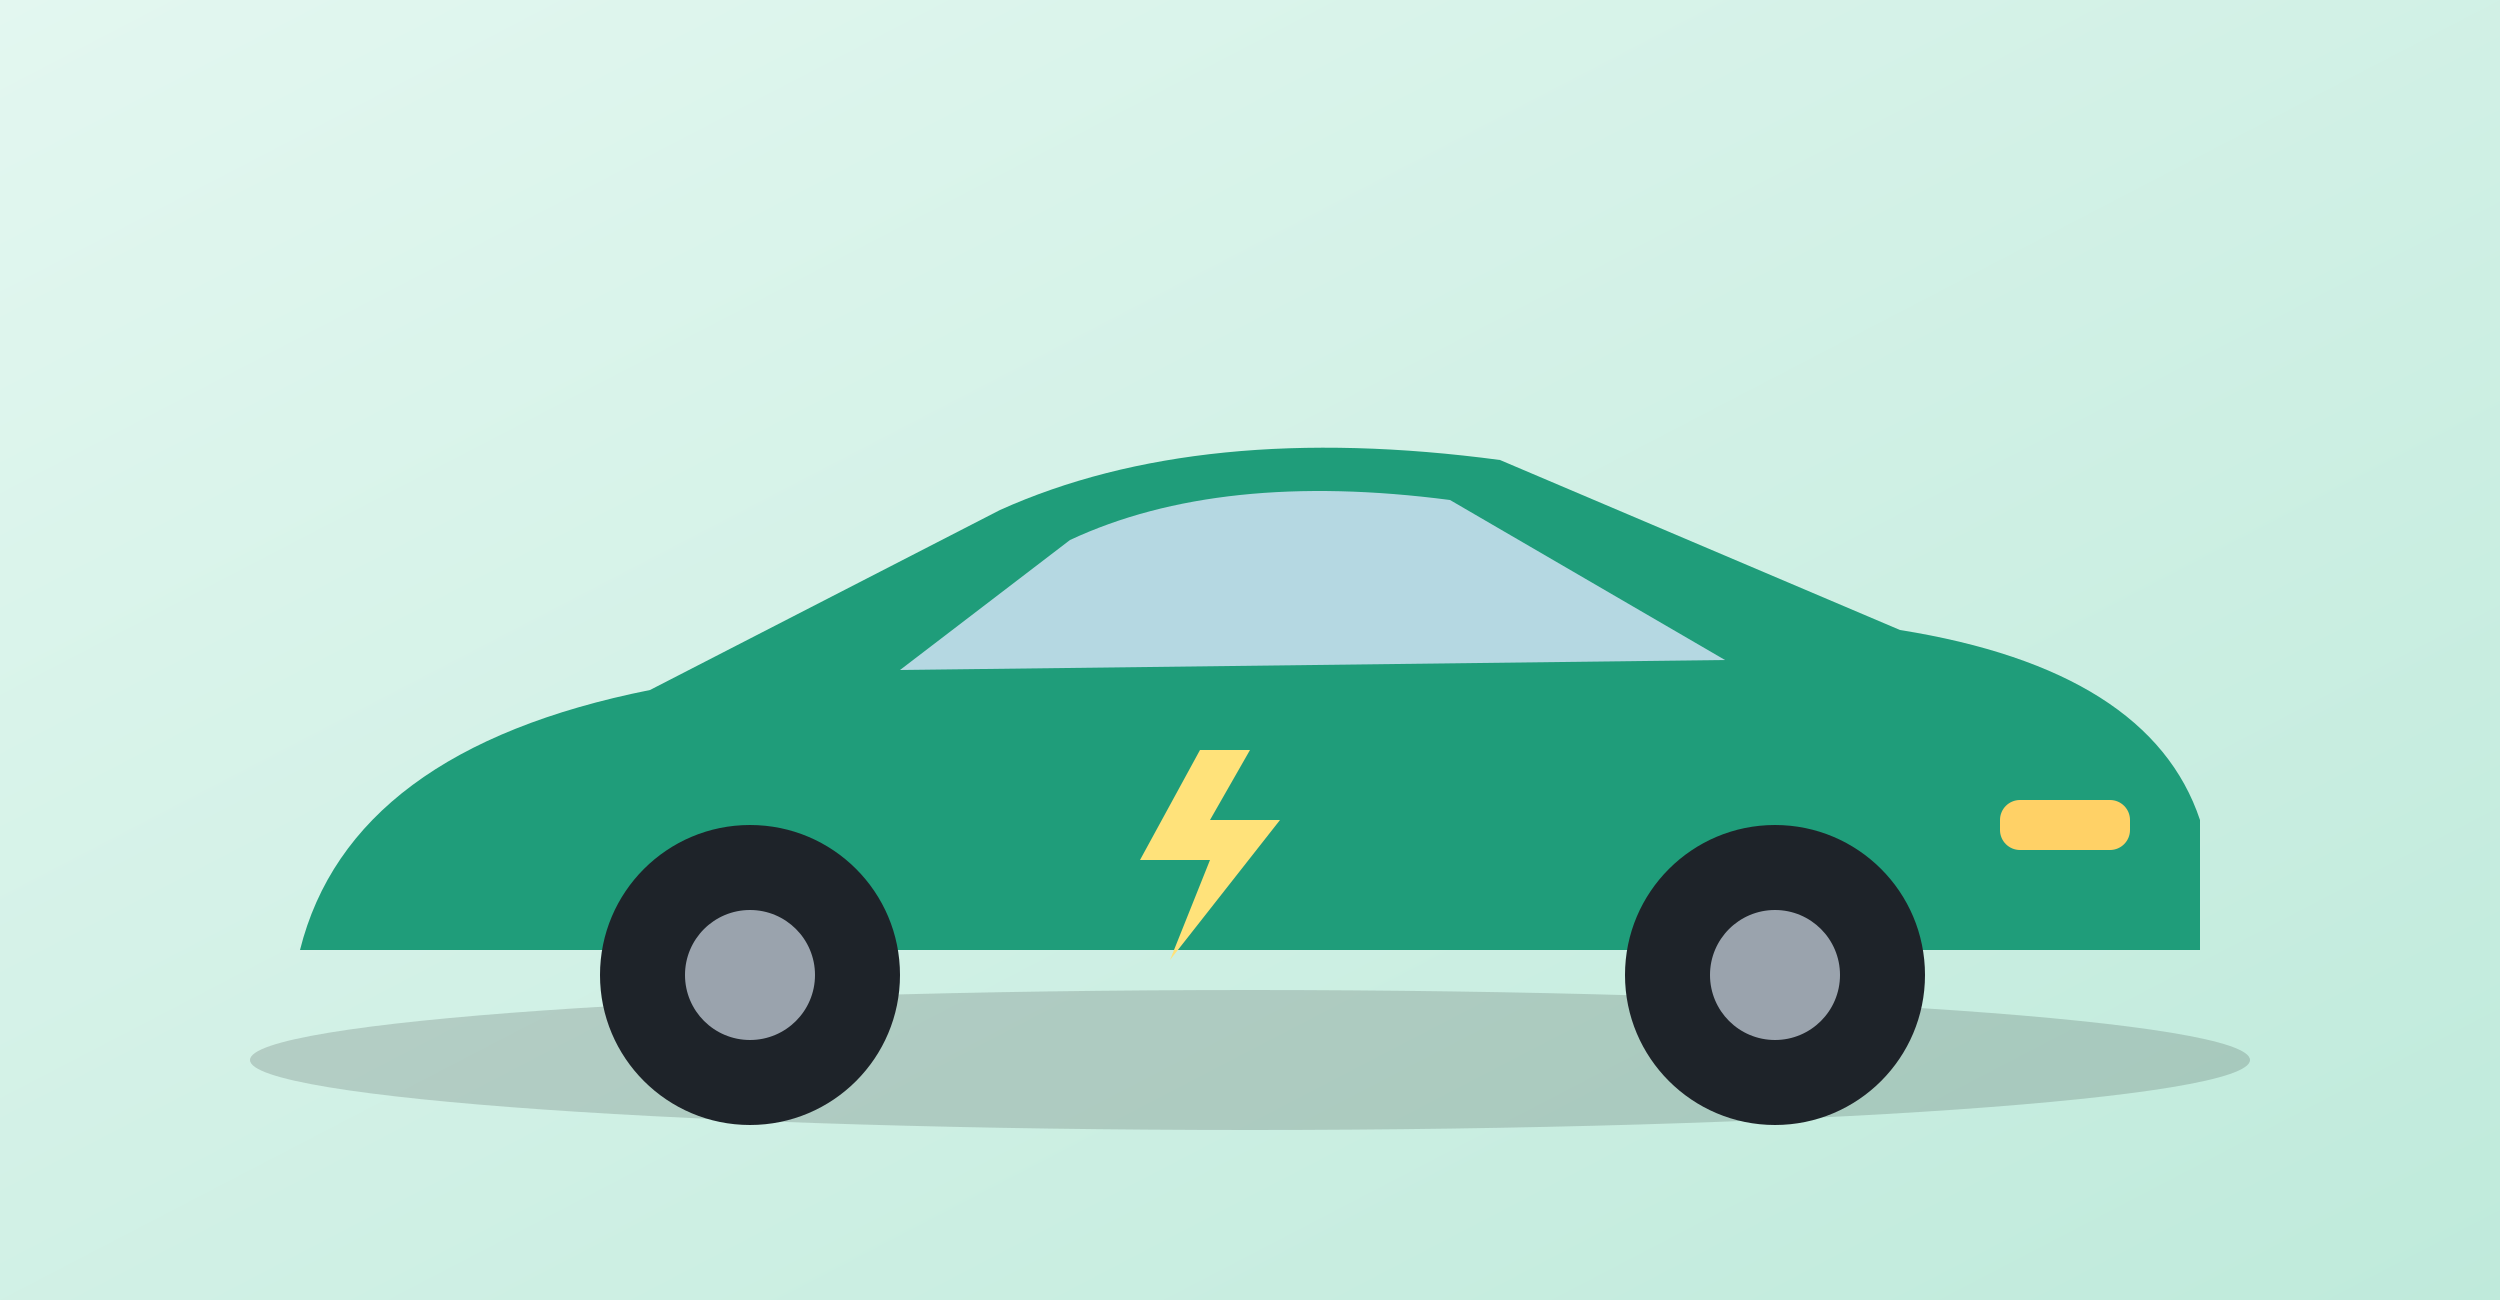
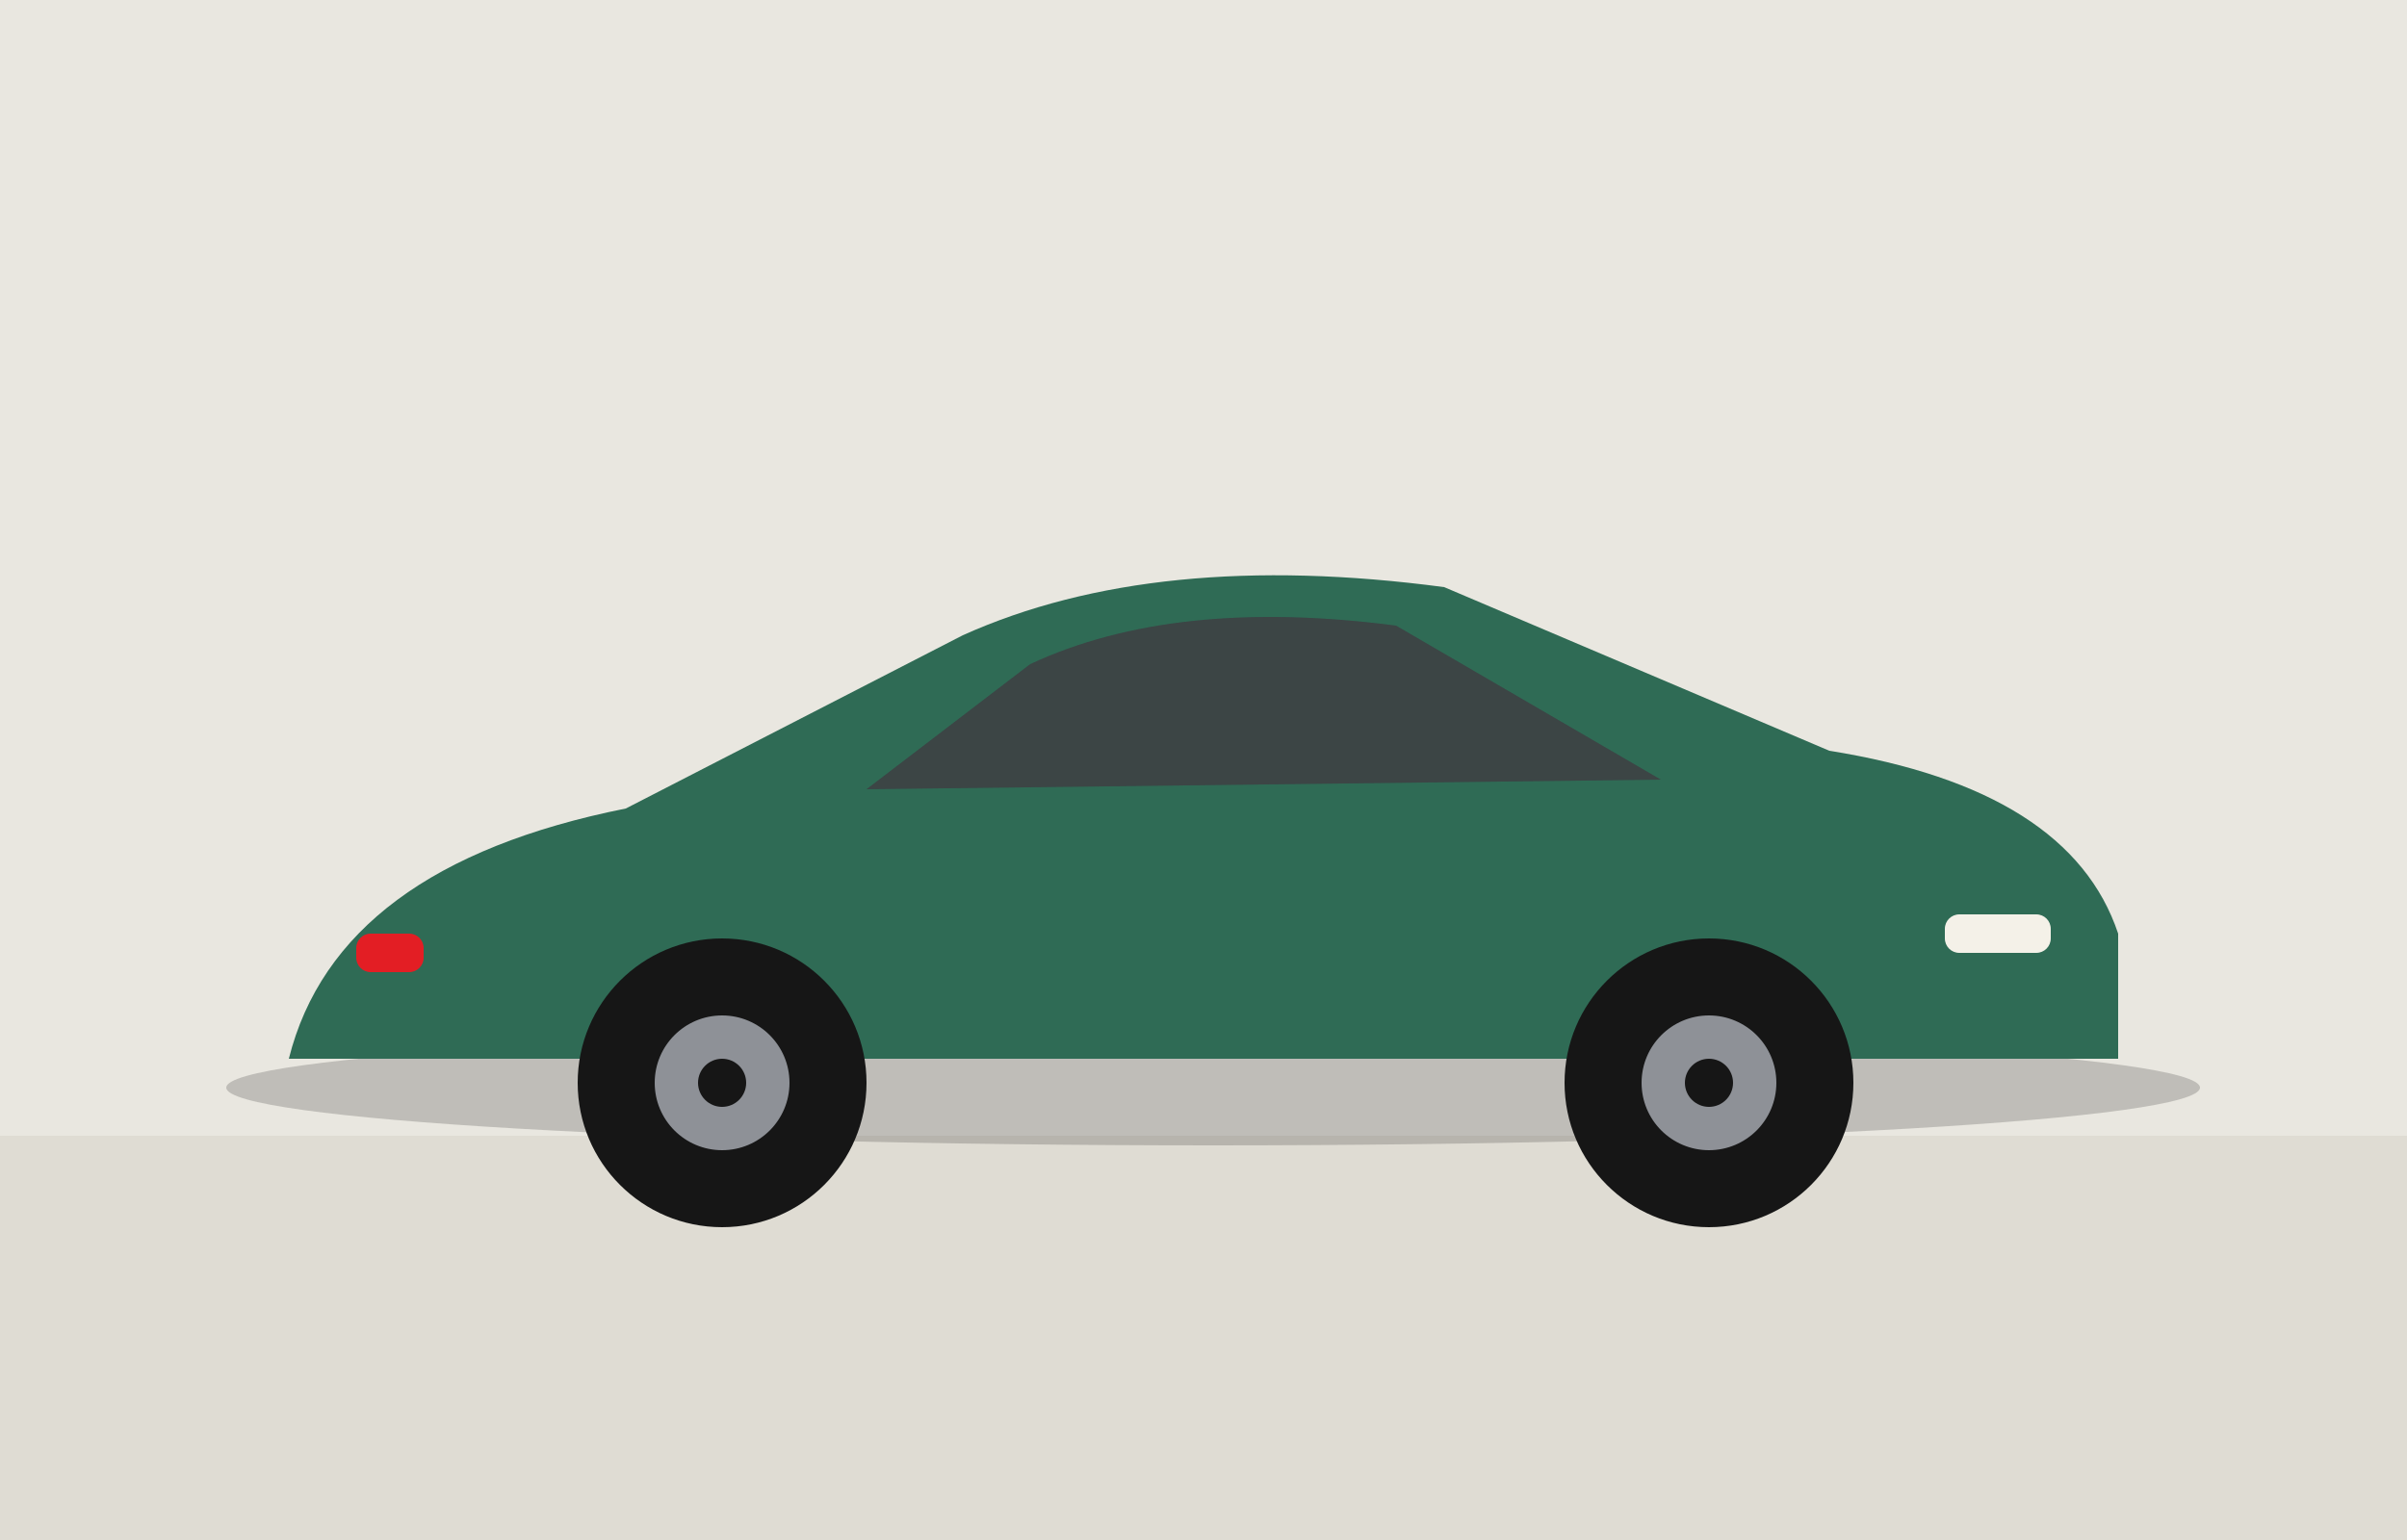
- <svg xmlns="http://www.w3.org/2000/svg" viewBox="0 0 500 260">
-   <defs>
-     <linearGradient id="g" x1="0" y1="0" x2="1" y2="1">
-       <stop offset="0" stop-color="#e3f7f0" />
-       <stop offset="1" stop-color="#bfeadb" />
-     </linearGradient>
-   </defs>
-   <rect width="500" height="260" fill="url(#g)" />
-   <ellipse cx="250" cy="212" rx="200" ry="14" fill="#000" opacity=".15" />
-   <path d="M60 190 Q70 150 130 138 L200 102 Q240 84 300 92 L380 126 Q430 134 440 164 L440 190 Z" fill="#1f9d7a" />
-   <path d="M180 134 L214 108 Q244 94 290 100 L345 132 Z" fill="#cfe3f5" opacity=".85" />
-   <path d="M240 150 l-12 22 h14 l-8 20 22 -28 h-14 l8 -14z" fill="#ffe27a" />
-   <rect x="400" y="160" width="26" height="10" rx="4" fill="#ffd166" />
-   <circle cx="150" cy="195" r="30" fill="#1e2329" />
-   <circle cx="150" cy="195" r="13" fill="#9aa3ad" />
-   <circle cx="355" cy="195" r="30" fill="#1e2329" />
-   <circle cx="355" cy="195" r="13" fill="#9aa3ad" />
+ <svg xmlns="http://www.w3.org/2000/svg" viewBox="0 0 500 320">
+   <rect width="500" height="320" fill="#E9E7E0" />
+   <rect y="236" width="500" height="84" fill="#DFDCD3" />
+   <g transform="translate(0 30)">
+     <ellipse cx="252" cy="196" rx="205" ry="12" fill="#000" opacity=".18" />
+     <path d="M60 190 Q70 150 130 138 L200 102 Q240 84 300 92 L380 126 Q430 134 440 164 L440 190 Z" fill="#2f6b55" />
+     <path d="M180 134 L214 108 Q244 94 290 100 L345 132 Z" fill="#2a2d31" opacity=".88" />
+     <path d="M180 134 L214 108 Q244 94 290 100 L345 132 Z" fill="#ffffff" opacity=".08" />
+     <rect x="404" y="160" width="22" height="8" rx="3" fill="#f4f1e8" />
+     <rect x="74" y="164" width="14" height="8" rx="3" fill="#E31E24" />
+     <circle cx="150" cy="195" r="30" fill="#161616" />
+     <circle cx="150" cy="195" r="14" fill="#8e9197" />
+     <circle cx="150" cy="195" r="5" fill="#161616" />
+     <circle cx="355" cy="195" r="30" fill="#161616" />
+     <circle cx="355" cy="195" r="14" fill="#8e9197" />
+     <circle cx="355" cy="195" r="5" fill="#161616" />
+   </g>
</svg>
